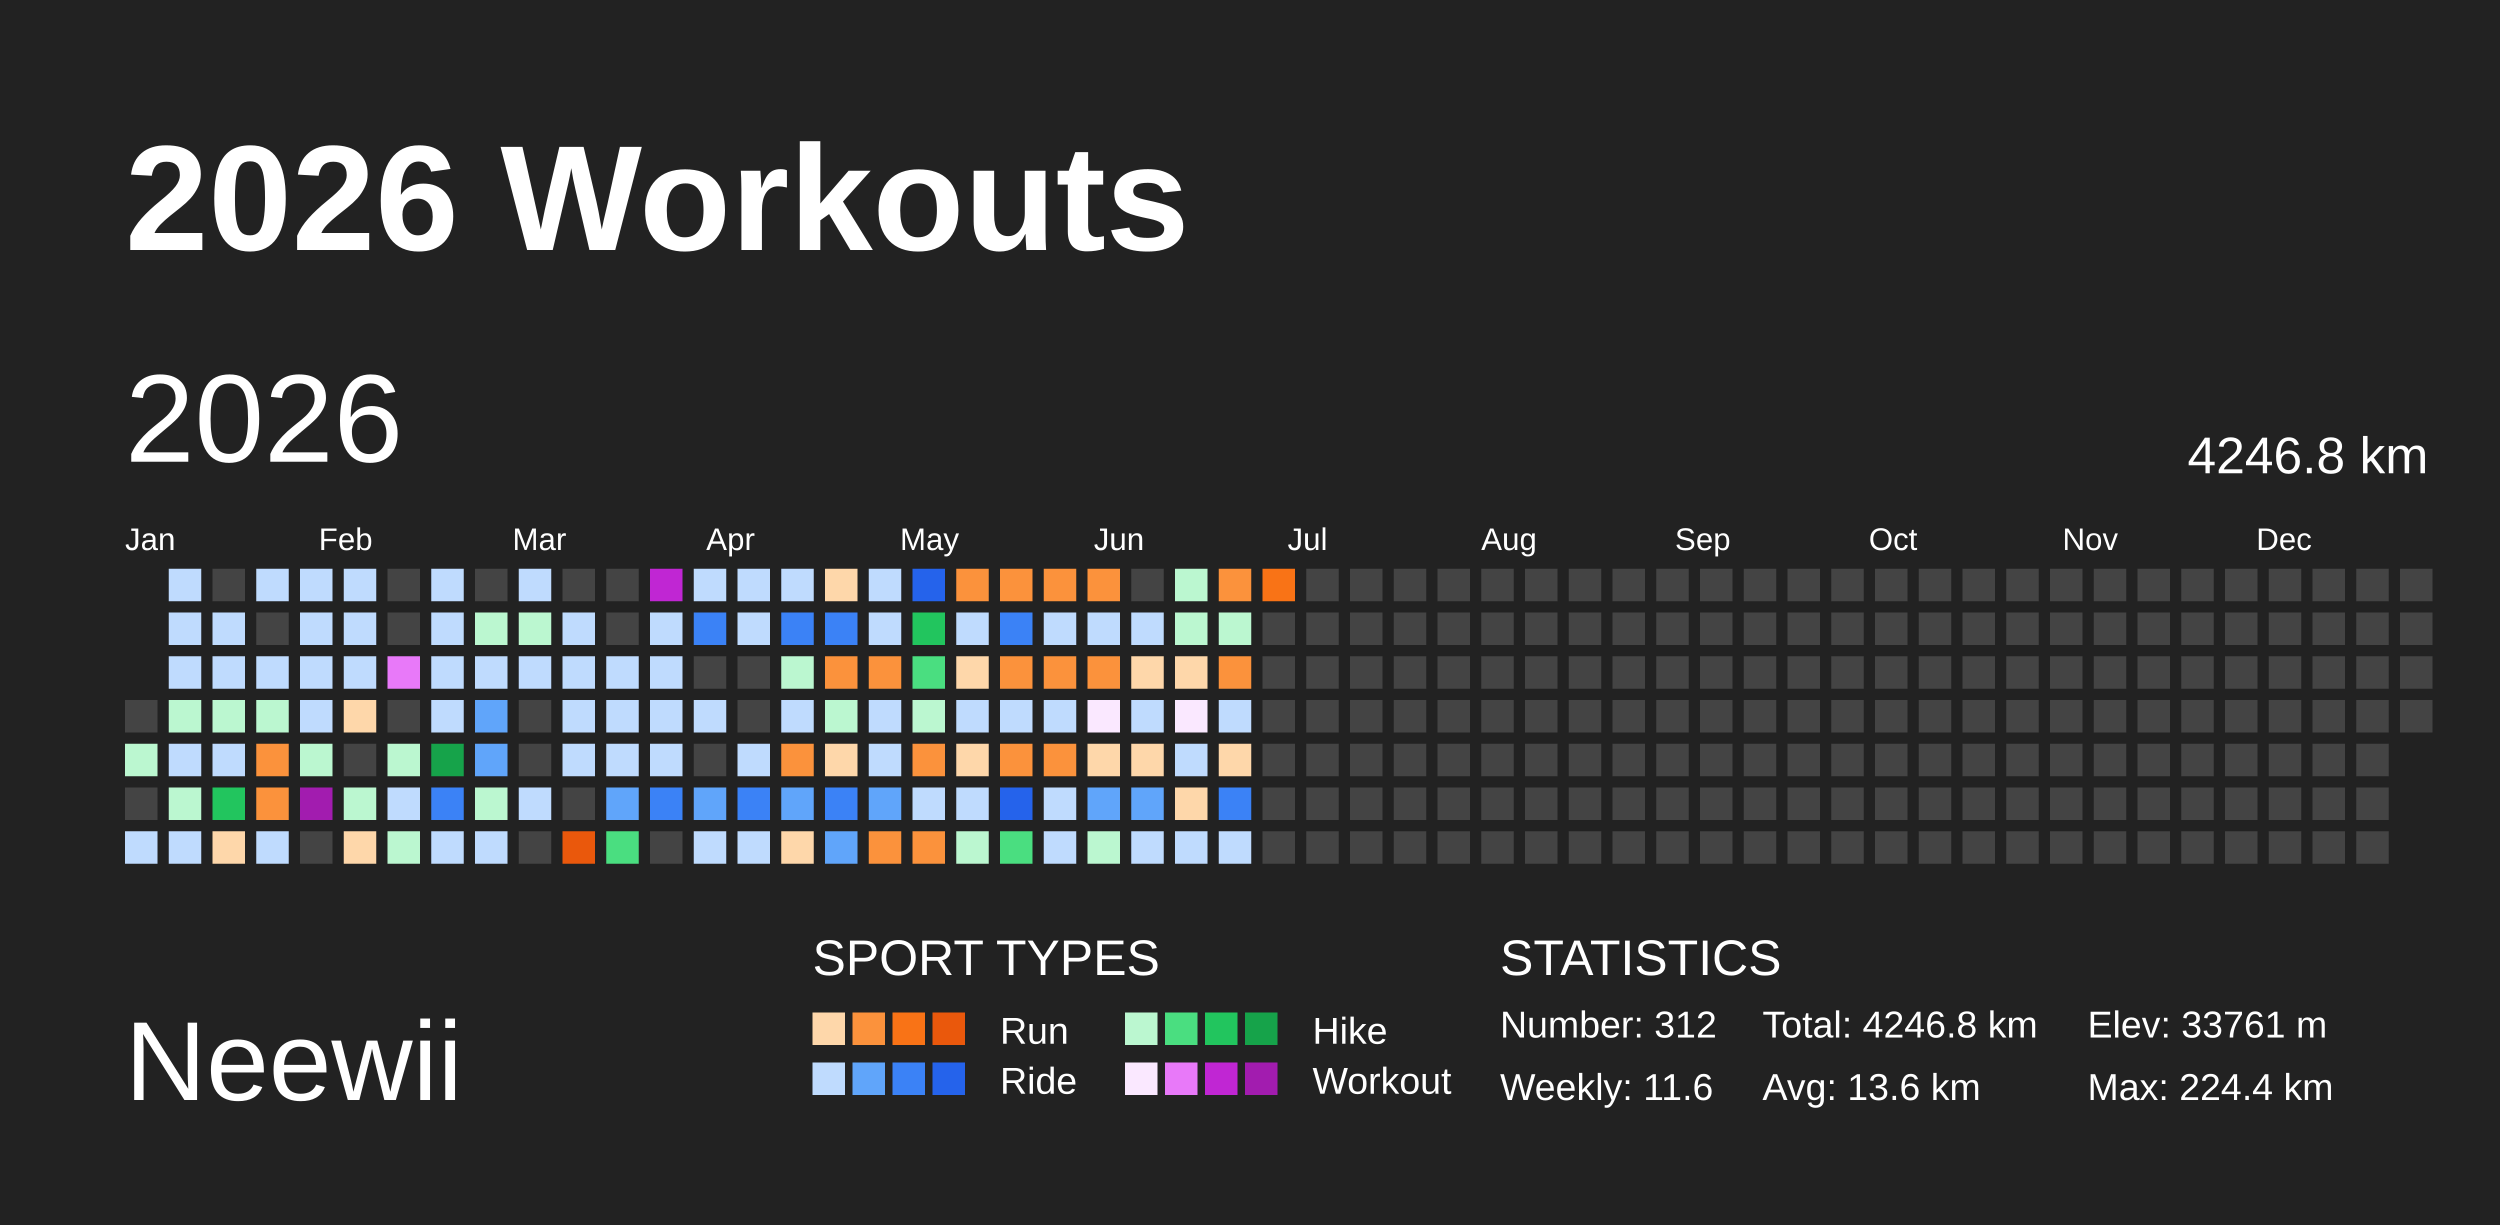
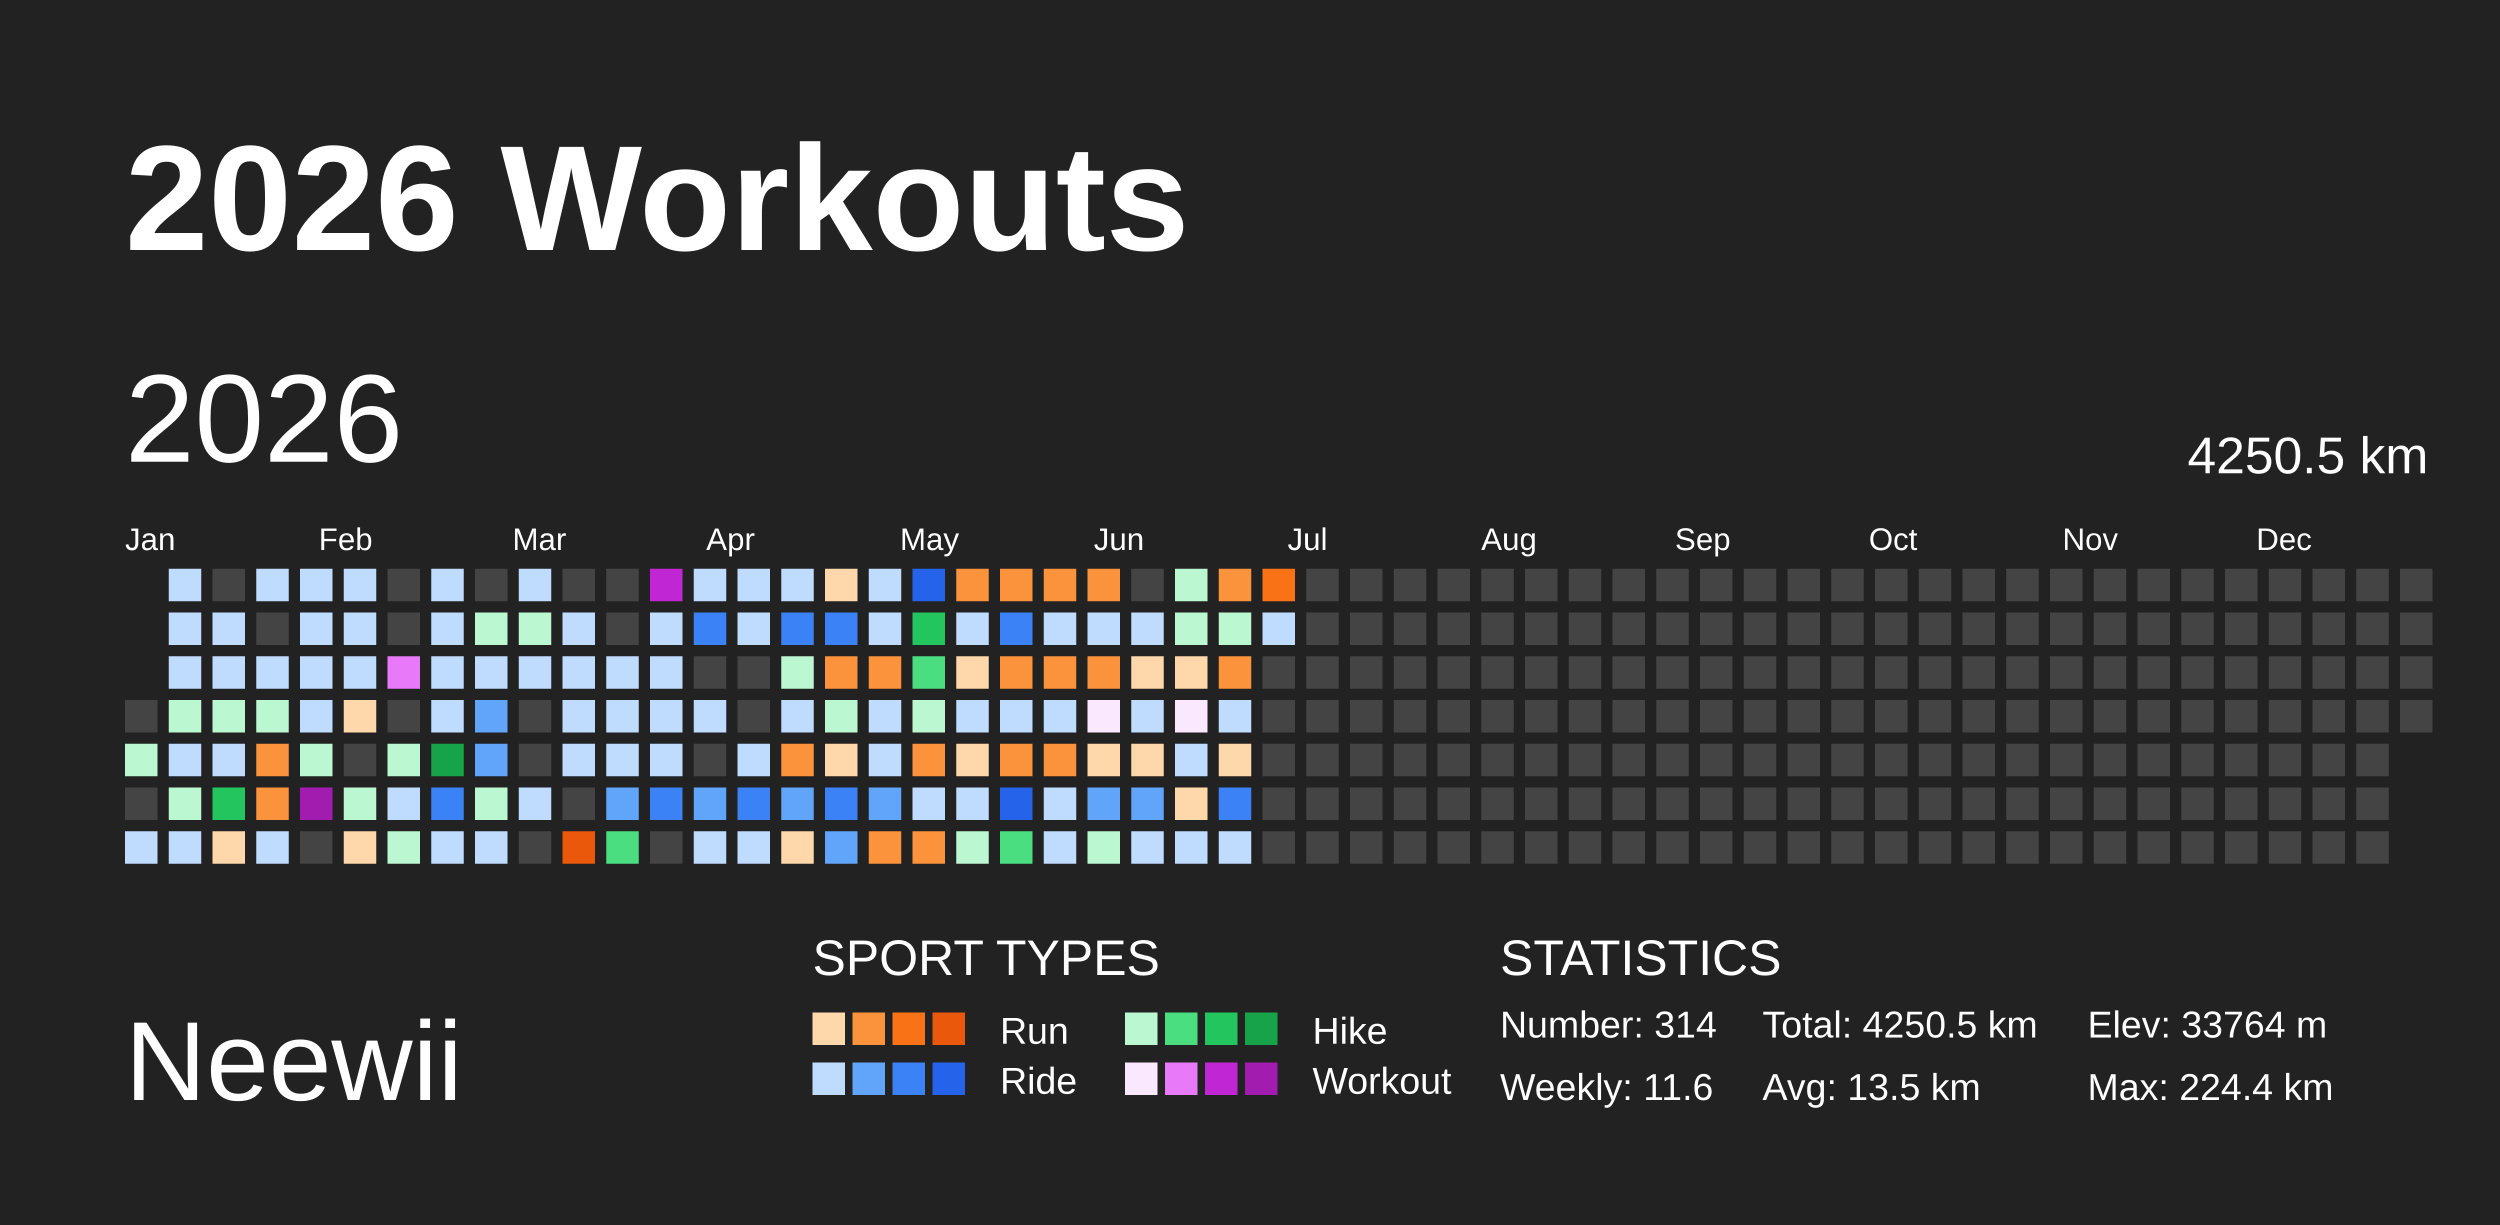
<svg xmlns="http://www.w3.org/2000/svg" baseProfile="full" height="98mm" version="1.1" viewBox="0,0,200,98" width="200mm">
  <defs />
  <rect fill="#222222" height="98" width="200" x="0" y="0" />
  <text fill="#FFFFFF" style="font-size:12px; font-family:Arial; font-weight:bold;" x="10" y="20">2026 Workouts</text>
  <text fill="#FFFFFF" style="font-size:9px; font-family:Arial" x="10" y="88">Neewii</text>
  <text fill="#FFFFFF" style="font-size:4px; font-family:Arial" x="65" y="78">SPORT TYPES</text>
  <rect fill="#fed7aa" height="2.6" width="2.6" x="65.0" y="81" />
  <rect fill="#fb923c" height="2.6" width="2.6" x="68.2" y="81" />
  <rect fill="#f97316" height="2.6" width="2.6" x="71.4" y="81" />
  <rect fill="#ea580c" height="2.6" width="2.6" x="74.6" y="81" />
  <text fill="#FFFFFF" style="font-size:3px; font-family:Arial" x="80" y="83.5">Run</text>
  <rect fill="#bbf7d0" height="2.6" width="2.6" x="90.0" y="81" />
  <rect fill="#4ade80" height="2.6" width="2.6" x="93.2" y="81" />
  <rect fill="#22c55e" height="2.6" width="2.6" x="96.4" y="81" />
  <rect fill="#16a34a" height="2.6" width="2.6" x="99.6" y="81" />
  <text fill="#FFFFFF" style="font-size:3px; font-family:Arial" x="105" y="83.5">Hike</text>
  <rect fill="#bfdbfe" height="2.6" width="2.6" x="65.0" y="85" />
  <rect fill="#60a5fa" height="2.6" width="2.6" x="68.2" y="85" />
  <rect fill="#3b82f6" height="2.6" width="2.6" x="71.4" y="85" />
  <rect fill="#2563eb" height="2.6" width="2.6" x="74.6" y="85" />
  <text fill="#FFFFFF" style="font-size:3px; font-family:Arial" x="80" y="87.5">Ride</text>
  <rect fill="#fae8ff" height="2.6" width="2.6" x="90.0" y="85" />
  <rect fill="#e879f9" height="2.6" width="2.6" x="93.2" y="85" />
  <rect fill="#c026d3" height="2.6" width="2.6" x="96.4" y="85" />
  <rect fill="#a21caf" height="2.6" width="2.6" x="99.6" y="85" />
  <text fill="#FFFFFF" style="font-size:3px; font-family:Arial" x="105" y="87.5">Workout</text>
  <text fill="#FFFFFF" style="font-size:4px; font-family:Arial" x="120" y="78">STATISTICS</text>
-   <text fill="#FFFFFF" style="font-size:3px; font-family:Arial" x="120" y="83">Number: 312</text>
+   <text fill="#FFFFFF" style="font-size:3px; font-family:Arial" x="120" y="83">Number: 314</text>
  <text fill="#FFFFFF" style="font-size:3px; font-family:Arial" x="120" y="88">Weekly: 11.6</text>
-   <text fill="#FFFFFF" style="font-size:3px; font-family:Arial" x="141" y="83">Total: 4246.8 km</text>
-   <text fill="#FFFFFF" style="font-size:3px; font-family:Arial" x="141" y="88">Avg: 13.6 km</text>
-   <text fill="#FFFFFF" style="font-size:3px; font-family:Arial" x="167" y="83">Elev: 33761 m</text>
+   <text fill="#FFFFFF" style="font-size:3px; font-family:Arial" x="141" y="83">Total: 4250.5 km</text>
+   <text fill="#FFFFFF" style="font-size:3px; font-family:Arial" x="141" y="88">Avg: 13.5 km</text>
+   <text fill="#FFFFFF" style="font-size:3px; font-family:Arial" x="167" y="83">Elev: 33764 m</text>
  <text fill="#FFFFFF" style="font-size:3px; font-family:Arial" x="167" y="88">Max: 224.4 km</text>
  <text dominant-baseline="hanging" fill="#FFFFFF" style="font-size:10.0px; font-family:Arial;" x="10" y="30">2026</text>
-   <text dominant-baseline="hanging" fill="#FFFFFF" style="font-size:4.125px; font-family:Arial;" x="175" y="35">4246.8 km</text>
+   <text dominant-baseline="hanging" fill="#FFFFFF" style="font-size:4.125px; font-family:Arial;" x="175" y="35">4250.5 km</text>
  <text fill="#FFFFFF" style="font-size:2.5px; font-family:Arial" x="10.0" y="44">Jan</text>
  <text fill="#FFFFFF" style="font-size:2.5px; font-family:Arial" x="25.5" y="44">Feb</text>
  <text fill="#FFFFFF" style="font-size:2.5px; font-family:Arial" x="41.0" y="44">Mar</text>
  <text fill="#FFFFFF" style="font-size:2.5px; font-family:Arial" x="56.5" y="44">Apr</text>
  <text fill="#FFFFFF" style="font-size:2.5px; font-family:Arial" x="72.0" y="44">May</text>
  <text fill="#FFFFFF" style="font-size:2.5px; font-family:Arial" x="87.5" y="44">Jun</text>
  <text fill="#FFFFFF" style="font-size:2.5px; font-family:Arial" x="103.0" y="44">Jul</text>
  <text fill="#FFFFFF" style="font-size:2.5px; font-family:Arial" x="118.5" y="44">Aug</text>
  <text fill="#FFFFFF" style="font-size:2.5px; font-family:Arial" x="134.0" y="44">Sep</text>
  <text fill="#FFFFFF" style="font-size:2.5px; font-family:Arial" x="149.5" y="44">Oct</text>
  <text fill="#FFFFFF" style="font-size:2.5px; font-family:Arial" x="165.0" y="44">Nov</text>
  <text fill="#FFFFFF" style="font-size:2.5px; font-family:Arial" x="180.5" y="44">Dec</text>
  <rect fill="#444444" height="2.6" width="2.6" x="10.0" y="56.0" />
  <rect fill="#bbf7d0" height="2.6" width="2.6" x="10.0" y="59.5" />
  <rect fill="#444444" height="2.6" width="2.6" x="10.0" y="63.0" />
  <rect fill="#bfdbfe" height="2.6" width="2.6" x="10.0" y="66.5" />
  <rect fill="#bfdbfe" height="2.6" width="2.6" x="13.5" y="45.5" />
  <rect fill="#bfdbfe" height="2.6" width="2.6" x="13.5" y="49.0" />
  <rect fill="#bfdbfe" height="2.6" width="2.6" x="13.5" y="52.5" />
  <rect fill="#bbf7d0" height="2.6" width="2.6" x="13.5" y="56.0" />
  <rect fill="#bfdbfe" height="2.6" width="2.6" x="13.5" y="59.5" />
  <rect fill="#bbf7d0" height="2.6" width="2.6" x="13.5" y="63.0" />
  <rect fill="#bfdbfe" height="2.6" width="2.6" x="13.5" y="66.5" />
  <rect fill="#444444" height="2.6" width="2.6" x="17.0" y="45.5" />
  <rect fill="#bfdbfe" height="2.6" width="2.6" x="17.0" y="49.0" />
  <rect fill="#bfdbfe" height="2.6" width="2.6" x="17.0" y="52.5" />
  <rect fill="#bbf7d0" height="2.6" width="2.6" x="17.0" y="56.0" />
  <rect fill="#bfdbfe" height="2.6" width="2.6" x="17.0" y="59.5" />
  <rect fill="#22c55e" height="2.6" width="2.6" x="17.0" y="63.0" />
  <rect fill="#fed7aa" height="2.6" width="2.6" x="17.0" y="66.5" />
  <rect fill="#bfdbfe" height="2.6" width="2.6" x="20.5" y="45.5" />
  <rect fill="#444444" height="2.6" width="2.6" x="20.5" y="49.0" />
  <rect fill="#bfdbfe" height="2.6" width="2.6" x="20.5" y="52.5" />
  <rect fill="#bbf7d0" height="2.6" width="2.6" x="20.5" y="56.0" />
  <rect fill="#fb923c" height="2.6" width="2.6" x="20.5" y="59.5" />
  <rect fill="#fb923c" height="2.6" width="2.6" x="20.5" y="63.0" />
  <rect fill="#bfdbfe" height="2.6" width="2.6" x="20.5" y="66.5" />
  <rect fill="#bfdbfe" height="2.6" width="2.6" x="24.0" y="45.5" />
  <rect fill="#bfdbfe" height="2.6" width="2.6" x="24.0" y="49.0" />
  <rect fill="#bfdbfe" height="2.6" width="2.6" x="24.0" y="52.5" />
  <rect fill="#bfdbfe" height="2.6" width="2.6" x="24.0" y="56.0" />
  <rect fill="#bbf7d0" height="2.6" width="2.6" x="24.0" y="59.5" />
  <rect fill="#a21caf" height="2.6" width="2.6" x="24.0" y="63.0" />
  <rect fill="#444444" height="2.6" width="2.6" x="24.0" y="66.5" />
  <rect fill="#bfdbfe" height="2.6" width="2.6" x="27.5" y="45.5" />
  <rect fill="#bfdbfe" height="2.6" width="2.6" x="27.5" y="49.0" />
  <rect fill="#bfdbfe" height="2.6" width="2.6" x="27.5" y="52.5" />
  <rect fill="#fed7aa" height="2.6" width="2.6" x="27.5" y="56.0" />
  <rect fill="#444444" height="2.6" width="2.6" x="27.5" y="59.5" />
  <rect fill="#bbf7d0" height="2.6" width="2.6" x="27.5" y="63.0" />
  <rect fill="#fed7aa" height="2.6" width="2.6" x="27.5" y="66.5" />
  <rect fill="#444444" height="2.6" width="2.6" x="31.0" y="45.5" />
  <rect fill="#444444" height="2.6" width="2.6" x="31.0" y="49.0" />
  <rect fill="#e879f9" height="2.6" width="2.6" x="31.0" y="52.5" />
  <rect fill="#444444" height="2.6" width="2.6" x="31.0" y="56.0" />
  <rect fill="#bbf7d0" height="2.6" width="2.6" x="31.0" y="59.5" />
  <rect fill="#bfdbfe" height="2.6" width="2.6" x="31.0" y="63.0" />
  <rect fill="#bbf7d0" height="2.6" width="2.6" x="31.0" y="66.5" />
  <rect fill="#bfdbfe" height="2.6" width="2.6" x="34.5" y="45.5" />
  <rect fill="#bfdbfe" height="2.6" width="2.6" x="34.5" y="49.0" />
  <rect fill="#bfdbfe" height="2.6" width="2.6" x="34.5" y="52.5" />
  <rect fill="#bfdbfe" height="2.6" width="2.6" x="34.5" y="56.0" />
  <rect fill="#16a34a" height="2.6" width="2.6" x="34.5" y="59.5" />
  <rect fill="#3b82f6" height="2.6" width="2.6" x="34.5" y="63.0" />
  <rect fill="#bfdbfe" height="2.6" width="2.6" x="34.5" y="66.5" />
  <rect fill="#444444" height="2.6" width="2.6" x="38.0" y="45.5" />
  <rect fill="#bbf7d0" height="2.6" width="2.6" x="38.0" y="49.0" />
  <rect fill="#bfdbfe" height="2.6" width="2.6" x="38.0" y="52.5" />
  <rect fill="#60a5fa" height="2.6" width="2.6" x="38.0" y="56.0" />
  <rect fill="#60a5fa" height="2.6" width="2.6" x="38.0" y="59.5" />
  <rect fill="#bbf7d0" height="2.6" width="2.6" x="38.0" y="63.0" />
  <rect fill="#bfdbfe" height="2.6" width="2.6" x="38.0" y="66.5" />
  <rect fill="#bfdbfe" height="2.6" width="2.6" x="41.5" y="45.5" />
  <rect fill="#bbf7d0" height="2.6" width="2.6" x="41.5" y="49.0" />
  <rect fill="#bfdbfe" height="2.6" width="2.6" x="41.5" y="52.5" />
  <rect fill="#444444" height="2.6" width="2.6" x="41.5" y="56.0" />
  <rect fill="#444444" height="2.6" width="2.6" x="41.5" y="59.5" />
  <rect fill="#bfdbfe" height="2.6" width="2.6" x="41.5" y="63.0" />
  <rect fill="#444444" height="2.6" width="2.6" x="41.5" y="66.5" />
  <rect fill="#444444" height="2.6" width="2.6" x="45.0" y="45.5" />
  <rect fill="#bfdbfe" height="2.6" width="2.6" x="45.0" y="49.0" />
  <rect fill="#bfdbfe" height="2.6" width="2.6" x="45.0" y="52.5" />
  <rect fill="#bfdbfe" height="2.6" width="2.6" x="45.0" y="56.0" />
  <rect fill="#bfdbfe" height="2.6" width="2.6" x="45.0" y="59.5" />
  <rect fill="#444444" height="2.6" width="2.6" x="45.0" y="63.0" />
  <rect fill="#ea580c" height="2.6" width="2.6" x="45.0" y="66.5" />
  <rect fill="#444444" height="2.6" width="2.6" x="48.5" y="45.5" />
  <rect fill="#444444" height="2.6" width="2.6" x="48.5" y="49.0" />
  <rect fill="#bfdbfe" height="2.6" width="2.6" x="48.5" y="52.5" />
  <rect fill="#bfdbfe" height="2.6" width="2.6" x="48.5" y="56.0" />
  <rect fill="#bfdbfe" height="2.6" width="2.6" x="48.5" y="59.5" />
  <rect fill="#60a5fa" height="2.6" width="2.6" x="48.5" y="63.0" />
  <rect fill="#4ade80" height="2.6" width="2.6" x="48.5" y="66.5" />
  <rect fill="#c026d3" height="2.6" width="2.6" x="52.0" y="45.5" />
  <rect fill="#bfdbfe" height="2.6" width="2.6" x="52.0" y="49.0" />
  <rect fill="#bfdbfe" height="2.6" width="2.6" x="52.0" y="52.5" />
  <rect fill="#bfdbfe" height="2.6" width="2.6" x="52.0" y="56.0" />
  <rect fill="#bfdbfe" height="2.6" width="2.6" x="52.0" y="59.5" />
  <rect fill="#3b82f6" height="2.6" width="2.6" x="52.0" y="63.0" />
  <rect fill="#444444" height="2.6" width="2.6" x="52.0" y="66.5" />
  <rect fill="#bfdbfe" height="2.6" width="2.6" x="55.5" y="45.5" />
  <rect fill="#3b82f6" height="2.6" width="2.6" x="55.5" y="49.0" />
  <rect fill="#444444" height="2.6" width="2.6" x="55.5" y="52.5" />
  <rect fill="#bfdbfe" height="2.6" width="2.6" x="55.5" y="56.0" />
  <rect fill="#444444" height="2.6" width="2.6" x="55.5" y="59.5" />
  <rect fill="#60a5fa" height="2.6" width="2.6" x="55.5" y="63.0" />
  <rect fill="#bfdbfe" height="2.6" width="2.6" x="55.5" y="66.5" />
  <rect fill="#bfdbfe" height="2.6" width="2.6" x="59.0" y="45.5" />
  <rect fill="#bfdbfe" height="2.6" width="2.6" x="59.0" y="49.0" />
  <rect fill="#444444" height="2.6" width="2.6" x="59.0" y="52.5" />
  <rect fill="#444444" height="2.6" width="2.6" x="59.0" y="56.0" />
  <rect fill="#bfdbfe" height="2.6" width="2.6" x="59.0" y="59.5" />
  <rect fill="#3b82f6" height="2.6" width="2.6" x="59.0" y="63.0" />
  <rect fill="#bfdbfe" height="2.6" width="2.6" x="59.0" y="66.5" />
  <rect fill="#bfdbfe" height="2.6" width="2.6" x="62.5" y="45.5" />
  <rect fill="#3b82f6" height="2.6" width="2.6" x="62.5" y="49.0" />
  <rect fill="#bbf7d0" height="2.6" width="2.6" x="62.5" y="52.5" />
  <rect fill="#bfdbfe" height="2.6" width="2.6" x="62.5" y="56.0" />
  <rect fill="#fb923c" height="2.6" width="2.6" x="62.5" y="59.5" />
  <rect fill="#60a5fa" height="2.6" width="2.6" x="62.5" y="63.0" />
  <rect fill="#fed7aa" height="2.6" width="2.6" x="62.5" y="66.5" />
  <rect fill="#fed7aa" height="2.6" width="2.6" x="66.0" y="45.5" />
  <rect fill="#3b82f6" height="2.6" width="2.6" x="66.0" y="49.0" />
  <rect fill="#fb923c" height="2.6" width="2.6" x="66.0" y="52.5" />
  <rect fill="#bbf7d0" height="2.6" width="2.6" x="66.0" y="56.0" />
  <rect fill="#fed7aa" height="2.6" width="2.6" x="66.0" y="59.5" />
  <rect fill="#3b82f6" height="2.6" width="2.6" x="66.0" y="63.0" />
  <rect fill="#60a5fa" height="2.6" width="2.6" x="66.0" y="66.5" />
  <rect fill="#bfdbfe" height="2.6" width="2.6" x="69.5" y="45.5" />
  <rect fill="#bfdbfe" height="2.6" width="2.6" x="69.5" y="49.0" />
  <rect fill="#fb923c" height="2.6" width="2.6" x="69.5" y="52.5" />
  <rect fill="#bfdbfe" height="2.6" width="2.6" x="69.5" y="56.0" />
  <rect fill="#bfdbfe" height="2.6" width="2.6" x="69.5" y="59.5" />
  <rect fill="#60a5fa" height="2.6" width="2.6" x="69.5" y="63.0" />
  <rect fill="#fb923c" height="2.6" width="2.6" x="69.5" y="66.5" />
  <rect fill="#2563eb" height="2.6" width="2.6" x="73.0" y="45.5" />
  <rect fill="#22c55e" height="2.6" width="2.6" x="73.0" y="49.0" />
  <rect fill="#4ade80" height="2.6" width="2.6" x="73.0" y="52.5" />
  <rect fill="#bbf7d0" height="2.6" width="2.6" x="73.0" y="56.0" />
  <rect fill="#fb923c" height="2.6" width="2.6" x="73.0" y="59.5" />
  <rect fill="#bfdbfe" height="2.6" width="2.6" x="73.0" y="63.0" />
  <rect fill="#fb923c" height="2.6" width="2.6" x="73.0" y="66.5" />
  <rect fill="#fb923c" height="2.6" width="2.6" x="76.5" y="45.5" />
  <rect fill="#bfdbfe" height="2.6" width="2.6" x="76.5" y="49.0" />
  <rect fill="#fed7aa" height="2.6" width="2.6" x="76.5" y="52.5" />
  <rect fill="#bfdbfe" height="2.6" width="2.6" x="76.5" y="56.0" />
  <rect fill="#fed7aa" height="2.6" width="2.6" x="76.5" y="59.5" />
  <rect fill="#bfdbfe" height="2.6" width="2.6" x="76.5" y="63.0" />
  <rect fill="#bbf7d0" height="2.6" width="2.6" x="76.5" y="66.5" />
  <rect fill="#fb923c" height="2.6" width="2.6" x="80.0" y="45.5" />
  <rect fill="#3b82f6" height="2.6" width="2.6" x="80.0" y="49.0" />
  <rect fill="#fb923c" height="2.6" width="2.6" x="80.0" y="52.5" />
  <rect fill="#bfdbfe" height="2.6" width="2.6" x="80.0" y="56.0" />
  <rect fill="#fb923c" height="2.6" width="2.6" x="80.0" y="59.5" />
  <rect fill="#2563eb" height="2.6" width="2.6" x="80.0" y="63.0" />
  <rect fill="#4ade80" height="2.6" width="2.6" x="80.0" y="66.5" />
  <rect fill="#fb923c" height="2.6" width="2.6" x="83.5" y="45.5" />
  <rect fill="#bfdbfe" height="2.6" width="2.6" x="83.5" y="49.0" />
  <rect fill="#fb923c" height="2.6" width="2.6" x="83.5" y="52.5" />
  <rect fill="#bfdbfe" height="2.6" width="2.6" x="83.5" y="56.0" />
  <rect fill="#fb923c" height="2.6" width="2.6" x="83.5" y="59.5" />
  <rect fill="#bfdbfe" height="2.6" width="2.6" x="83.5" y="63.0" />
  <rect fill="#bfdbfe" height="2.6" width="2.6" x="83.5" y="66.5" />
  <rect fill="#fb923c" height="2.6" width="2.6" x="87.0" y="45.5" />
  <rect fill="#bfdbfe" height="2.6" width="2.6" x="87.0" y="49.0" />
  <rect fill="#fb923c" height="2.6" width="2.6" x="87.0" y="52.5" />
  <rect fill="#fae8ff" height="2.6" width="2.6" x="87.0" y="56.0" />
  <rect fill="#fed7aa" height="2.6" width="2.6" x="87.0" y="59.5" />
  <rect fill="#60a5fa" height="2.6" width="2.6" x="87.0" y="63.0" />
  <rect fill="#bbf7d0" height="2.6" width="2.6" x="87.0" y="66.5" />
  <rect fill="#444444" height="2.6" width="2.6" x="90.5" y="45.5" />
  <rect fill="#bfdbfe" height="2.6" width="2.6" x="90.5" y="49.0" />
  <rect fill="#fed7aa" height="2.6" width="2.6" x="90.5" y="52.5" />
  <rect fill="#bfdbfe" height="2.6" width="2.6" x="90.5" y="56.0" />
  <rect fill="#fed7aa" height="2.6" width="2.6" x="90.5" y="59.5" />
  <rect fill="#60a5fa" height="2.6" width="2.6" x="90.5" y="63.0" />
  <rect fill="#bfdbfe" height="2.6" width="2.6" x="90.5" y="66.5" />
  <rect fill="#bbf7d0" height="2.6" width="2.6" x="94.0" y="45.5" />
  <rect fill="#bbf7d0" height="2.6" width="2.6" x="94.0" y="49.0" />
  <rect fill="#fed7aa" height="2.6" width="2.6" x="94.0" y="52.5" />
  <rect fill="#fae8ff" height="2.6" width="2.6" x="94.0" y="56.0" />
  <rect fill="#bfdbfe" height="2.6" width="2.6" x="94.0" y="59.5" />
  <rect fill="#fed7aa" height="2.6" width="2.6" x="94.0" y="63.0" />
  <rect fill="#bfdbfe" height="2.6" width="2.6" x="94.0" y="66.5" />
  <rect fill="#fb923c" height="2.6" width="2.6" x="97.5" y="45.5" />
  <rect fill="#bbf7d0" height="2.6" width="2.6" x="97.5" y="49.0" />
  <rect fill="#fb923c" height="2.6" width="2.6" x="97.5" y="52.5" />
  <rect fill="#bfdbfe" height="2.6" width="2.6" x="97.5" y="56.0" />
  <rect fill="#fed7aa" height="2.6" width="2.6" x="97.5" y="59.5" />
  <rect fill="#3b82f6" height="2.6" width="2.6" x="97.5" y="63.0" />
  <rect fill="#bfdbfe" height="2.6" width="2.6" x="97.5" y="66.5" />
  <rect fill="#f97316" height="2.6" width="2.6" x="101.0" y="45.5" />
-   <rect fill="#444444" height="2.6" width="2.6" x="101.0" y="49.0" />
+   <rect fill="#bfdbfe" height="2.6" width="2.6" x="101.0" y="49.0" />
  <rect fill="#444444" height="2.6" width="2.6" x="101.0" y="52.5" />
  <rect fill="#444444" height="2.6" width="2.6" x="101.0" y="56.0" />
  <rect fill="#444444" height="2.6" width="2.6" x="101.0" y="59.5" />
  <rect fill="#444444" height="2.6" width="2.6" x="101.0" y="63.0" />
  <rect fill="#444444" height="2.6" width="2.6" x="101.0" y="66.5" />
  <rect fill="#444444" height="2.6" width="2.6" x="104.5" y="45.5" />
  <rect fill="#444444" height="2.6" width="2.6" x="104.5" y="49.0" />
  <rect fill="#444444" height="2.6" width="2.6" x="104.5" y="52.5" />
  <rect fill="#444444" height="2.6" width="2.6" x="104.5" y="56.0" />
  <rect fill="#444444" height="2.6" width="2.6" x="104.5" y="59.5" />
  <rect fill="#444444" height="2.6" width="2.6" x="104.5" y="63.0" />
  <rect fill="#444444" height="2.6" width="2.6" x="104.5" y="66.5" />
  <rect fill="#444444" height="2.6" width="2.6" x="108.0" y="45.5" />
  <rect fill="#444444" height="2.6" width="2.6" x="108.0" y="49.0" />
  <rect fill="#444444" height="2.6" width="2.6" x="108.0" y="52.5" />
  <rect fill="#444444" height="2.6" width="2.6" x="108.0" y="56.0" />
  <rect fill="#444444" height="2.6" width="2.6" x="108.0" y="59.5" />
  <rect fill="#444444" height="2.6" width="2.6" x="108.0" y="63.0" />
  <rect fill="#444444" height="2.6" width="2.6" x="108.0" y="66.5" />
  <rect fill="#444444" height="2.6" width="2.6" x="111.5" y="45.5" />
  <rect fill="#444444" height="2.6" width="2.6" x="111.5" y="49.0" />
  <rect fill="#444444" height="2.6" width="2.6" x="111.5" y="52.5" />
  <rect fill="#444444" height="2.6" width="2.6" x="111.5" y="56.0" />
  <rect fill="#444444" height="2.6" width="2.6" x="111.5" y="59.5" />
  <rect fill="#444444" height="2.6" width="2.6" x="111.5" y="63.0" />
  <rect fill="#444444" height="2.6" width="2.6" x="111.5" y="66.5" />
  <rect fill="#444444" height="2.6" width="2.6" x="115.0" y="45.5" />
  <rect fill="#444444" height="2.6" width="2.6" x="115.0" y="49.0" />
  <rect fill="#444444" height="2.6" width="2.6" x="115.0" y="52.5" />
  <rect fill="#444444" height="2.6" width="2.6" x="115.0" y="56.0" />
  <rect fill="#444444" height="2.6" width="2.6" x="115.0" y="59.5" />
  <rect fill="#444444" height="2.6" width="2.6" x="115.0" y="63.0" />
  <rect fill="#444444" height="2.6" width="2.6" x="115.0" y="66.5" />
  <rect fill="#444444" height="2.6" width="2.6" x="118.5" y="45.5" />
  <rect fill="#444444" height="2.6" width="2.6" x="118.5" y="49.0" />
  <rect fill="#444444" height="2.6" width="2.6" x="118.5" y="52.5" />
  <rect fill="#444444" height="2.6" width="2.6" x="118.5" y="56.0" />
  <rect fill="#444444" height="2.6" width="2.6" x="118.5" y="59.5" />
  <rect fill="#444444" height="2.6" width="2.6" x="118.5" y="63.0" />
  <rect fill="#444444" height="2.6" width="2.6" x="118.5" y="66.5" />
  <rect fill="#444444" height="2.6" width="2.6" x="122.0" y="45.5" />
  <rect fill="#444444" height="2.6" width="2.6" x="122.0" y="49.0" />
  <rect fill="#444444" height="2.6" width="2.6" x="122.0" y="52.5" />
  <rect fill="#444444" height="2.6" width="2.6" x="122.0" y="56.0" />
  <rect fill="#444444" height="2.6" width="2.6" x="122.0" y="59.5" />
  <rect fill="#444444" height="2.6" width="2.6" x="122.0" y="63.0" />
  <rect fill="#444444" height="2.6" width="2.6" x="122.0" y="66.5" />
  <rect fill="#444444" height="2.6" width="2.6" x="125.5" y="45.5" />
  <rect fill="#444444" height="2.6" width="2.6" x="125.5" y="49.0" />
  <rect fill="#444444" height="2.6" width="2.6" x="125.5" y="52.5" />
  <rect fill="#444444" height="2.6" width="2.6" x="125.5" y="56.0" />
  <rect fill="#444444" height="2.6" width="2.6" x="125.5" y="59.5" />
  <rect fill="#444444" height="2.6" width="2.6" x="125.5" y="63.0" />
  <rect fill="#444444" height="2.6" width="2.6" x="125.5" y="66.5" />
  <rect fill="#444444" height="2.6" width="2.6" x="129.0" y="45.5" />
  <rect fill="#444444" height="2.6" width="2.6" x="129.0" y="49.0" />
  <rect fill="#444444" height="2.6" width="2.6" x="129.0" y="52.5" />
  <rect fill="#444444" height="2.6" width="2.6" x="129.0" y="56.0" />
  <rect fill="#444444" height="2.6" width="2.6" x="129.0" y="59.5" />
  <rect fill="#444444" height="2.6" width="2.6" x="129.0" y="63.0" />
  <rect fill="#444444" height="2.6" width="2.6" x="129.0" y="66.5" />
  <rect fill="#444444" height="2.6" width="2.6" x="132.5" y="45.5" />
  <rect fill="#444444" height="2.6" width="2.6" x="132.5" y="49.0" />
  <rect fill="#444444" height="2.6" width="2.6" x="132.5" y="52.5" />
  <rect fill="#444444" height="2.6" width="2.6" x="132.5" y="56.0" />
  <rect fill="#444444" height="2.6" width="2.6" x="132.5" y="59.5" />
  <rect fill="#444444" height="2.6" width="2.6" x="132.5" y="63.0" />
  <rect fill="#444444" height="2.6" width="2.6" x="132.5" y="66.5" />
  <rect fill="#444444" height="2.6" width="2.6" x="136.0" y="45.5" />
  <rect fill="#444444" height="2.6" width="2.6" x="136.0" y="49.0" />
  <rect fill="#444444" height="2.6" width="2.6" x="136.0" y="52.5" />
  <rect fill="#444444" height="2.6" width="2.6" x="136.0" y="56.0" />
  <rect fill="#444444" height="2.6" width="2.6" x="136.0" y="59.5" />
  <rect fill="#444444" height="2.6" width="2.6" x="136.0" y="63.0" />
  <rect fill="#444444" height="2.6" width="2.6" x="136.0" y="66.5" />
  <rect fill="#444444" height="2.6" width="2.6" x="139.5" y="45.5" />
  <rect fill="#444444" height="2.6" width="2.6" x="139.5" y="49.0" />
  <rect fill="#444444" height="2.6" width="2.6" x="139.5" y="52.5" />
  <rect fill="#444444" height="2.6" width="2.6" x="139.5" y="56.0" />
  <rect fill="#444444" height="2.6" width="2.6" x="139.5" y="59.5" />
  <rect fill="#444444" height="2.6" width="2.6" x="139.5" y="63.0" />
  <rect fill="#444444" height="2.6" width="2.6" x="139.5" y="66.5" />
  <rect fill="#444444" height="2.6" width="2.6" x="143.0" y="45.5" />
  <rect fill="#444444" height="2.6" width="2.6" x="143.0" y="49.0" />
  <rect fill="#444444" height="2.6" width="2.6" x="143.0" y="52.5" />
  <rect fill="#444444" height="2.6" width="2.6" x="143.0" y="56.0" />
  <rect fill="#444444" height="2.6" width="2.6" x="143.0" y="59.5" />
  <rect fill="#444444" height="2.6" width="2.6" x="143.0" y="63.0" />
  <rect fill="#444444" height="2.6" width="2.6" x="143.0" y="66.5" />
  <rect fill="#444444" height="2.6" width="2.6" x="146.5" y="45.5" />
  <rect fill="#444444" height="2.6" width="2.6" x="146.5" y="49.0" />
  <rect fill="#444444" height="2.6" width="2.6" x="146.5" y="52.5" />
  <rect fill="#444444" height="2.6" width="2.6" x="146.5" y="56.0" />
  <rect fill="#444444" height="2.6" width="2.6" x="146.5" y="59.5" />
  <rect fill="#444444" height="2.6" width="2.6" x="146.5" y="63.0" />
  <rect fill="#444444" height="2.6" width="2.6" x="146.5" y="66.5" />
  <rect fill="#444444" height="2.6" width="2.6" x="150.0" y="45.5" />
  <rect fill="#444444" height="2.6" width="2.6" x="150.0" y="49.0" />
  <rect fill="#444444" height="2.6" width="2.6" x="150.0" y="52.5" />
  <rect fill="#444444" height="2.6" width="2.6" x="150.0" y="56.0" />
  <rect fill="#444444" height="2.6" width="2.6" x="150.0" y="59.5" />
  <rect fill="#444444" height="2.6" width="2.6" x="150.0" y="63.0" />
  <rect fill="#444444" height="2.6" width="2.6" x="150.0" y="66.5" />
  <rect fill="#444444" height="2.6" width="2.6" x="153.5" y="45.5" />
  <rect fill="#444444" height="2.6" width="2.6" x="153.5" y="49.0" />
  <rect fill="#444444" height="2.6" width="2.6" x="153.5" y="52.5" />
  <rect fill="#444444" height="2.6" width="2.6" x="153.5" y="56.0" />
  <rect fill="#444444" height="2.6" width="2.6" x="153.5" y="59.5" />
  <rect fill="#444444" height="2.6" width="2.6" x="153.5" y="63.0" />
  <rect fill="#444444" height="2.6" width="2.6" x="153.5" y="66.5" />
  <rect fill="#444444" height="2.6" width="2.6" x="157.0" y="45.5" />
  <rect fill="#444444" height="2.6" width="2.6" x="157.0" y="49.0" />
  <rect fill="#444444" height="2.6" width="2.6" x="157.0" y="52.5" />
  <rect fill="#444444" height="2.6" width="2.6" x="157.0" y="56.0" />
  <rect fill="#444444" height="2.6" width="2.6" x="157.0" y="59.5" />
  <rect fill="#444444" height="2.6" width="2.6" x="157.0" y="63.0" />
  <rect fill="#444444" height="2.6" width="2.6" x="157.0" y="66.5" />
  <rect fill="#444444" height="2.6" width="2.6" x="160.5" y="45.5" />
  <rect fill="#444444" height="2.6" width="2.6" x="160.5" y="49.0" />
  <rect fill="#444444" height="2.6" width="2.6" x="160.5" y="52.5" />
  <rect fill="#444444" height="2.6" width="2.6" x="160.5" y="56.0" />
  <rect fill="#444444" height="2.6" width="2.6" x="160.5" y="59.5" />
  <rect fill="#444444" height="2.6" width="2.6" x="160.5" y="63.0" />
  <rect fill="#444444" height="2.6" width="2.6" x="160.5" y="66.5" />
  <rect fill="#444444" height="2.6" width="2.6" x="164.0" y="45.5" />
  <rect fill="#444444" height="2.6" width="2.6" x="164.0" y="49.0" />
  <rect fill="#444444" height="2.6" width="2.6" x="164.0" y="52.5" />
  <rect fill="#444444" height="2.6" width="2.6" x="164.0" y="56.0" />
  <rect fill="#444444" height="2.6" width="2.6" x="164.0" y="59.5" />
  <rect fill="#444444" height="2.6" width="2.6" x="164.0" y="63.0" />
  <rect fill="#444444" height="2.6" width="2.6" x="164.0" y="66.5" />
  <rect fill="#444444" height="2.6" width="2.6" x="167.5" y="45.5" />
  <rect fill="#444444" height="2.6" width="2.6" x="167.5" y="49.0" />
  <rect fill="#444444" height="2.6" width="2.6" x="167.5" y="52.5" />
  <rect fill="#444444" height="2.6" width="2.6" x="167.5" y="56.0" />
  <rect fill="#444444" height="2.6" width="2.6" x="167.5" y="59.5" />
  <rect fill="#444444" height="2.6" width="2.6" x="167.5" y="63.0" />
  <rect fill="#444444" height="2.6" width="2.6" x="167.5" y="66.5" />
  <rect fill="#444444" height="2.6" width="2.6" x="171.0" y="45.5" />
  <rect fill="#444444" height="2.6" width="2.6" x="171.0" y="49.0" />
  <rect fill="#444444" height="2.6" width="2.6" x="171.0" y="52.5" />
  <rect fill="#444444" height="2.6" width="2.6" x="171.0" y="56.0" />
  <rect fill="#444444" height="2.6" width="2.6" x="171.0" y="59.5" />
  <rect fill="#444444" height="2.6" width="2.6" x="171.0" y="63.0" />
  <rect fill="#444444" height="2.6" width="2.6" x="171.0" y="66.5" />
  <rect fill="#444444" height="2.6" width="2.6" x="174.5" y="45.5" />
  <rect fill="#444444" height="2.6" width="2.6" x="174.5" y="49.0" />
  <rect fill="#444444" height="2.6" width="2.6" x="174.5" y="52.5" />
  <rect fill="#444444" height="2.6" width="2.6" x="174.5" y="56.0" />
  <rect fill="#444444" height="2.6" width="2.6" x="174.5" y="59.5" />
  <rect fill="#444444" height="2.6" width="2.6" x="174.5" y="63.0" />
  <rect fill="#444444" height="2.6" width="2.6" x="174.5" y="66.5" />
  <rect fill="#444444" height="2.6" width="2.6" x="178.0" y="45.5" />
  <rect fill="#444444" height="2.6" width="2.6" x="178.0" y="49.0" />
  <rect fill="#444444" height="2.6" width="2.6" x="178.0" y="52.5" />
  <rect fill="#444444" height="2.6" width="2.6" x="178.0" y="56.0" />
  <rect fill="#444444" height="2.6" width="2.6" x="178.0" y="59.5" />
  <rect fill="#444444" height="2.6" width="2.6" x="178.0" y="63.0" />
  <rect fill="#444444" height="2.6" width="2.6" x="178.0" y="66.5" />
  <rect fill="#444444" height="2.6" width="2.6" x="181.5" y="45.5" />
  <rect fill="#444444" height="2.6" width="2.6" x="181.5" y="49.0" />
  <rect fill="#444444" height="2.6" width="2.6" x="181.5" y="52.5" />
  <rect fill="#444444" height="2.6" width="2.6" x="181.5" y="56.0" />
  <rect fill="#444444" height="2.6" width="2.6" x="181.5" y="59.5" />
  <rect fill="#444444" height="2.6" width="2.6" x="181.5" y="63.0" />
  <rect fill="#444444" height="2.6" width="2.6" x="181.5" y="66.5" />
  <rect fill="#444444" height="2.6" width="2.6" x="185.0" y="45.5" />
  <rect fill="#444444" height="2.6" width="2.6" x="185.0" y="49.0" />
  <rect fill="#444444" height="2.6" width="2.6" x="185.0" y="52.5" />
  <rect fill="#444444" height="2.6" width="2.6" x="185.0" y="56.0" />
  <rect fill="#444444" height="2.6" width="2.6" x="185.0" y="59.5" />
  <rect fill="#444444" height="2.6" width="2.6" x="185.0" y="63.0" />
  <rect fill="#444444" height="2.6" width="2.6" x="185.0" y="66.5" />
  <rect fill="#444444" height="2.6" width="2.6" x="188.5" y="45.5" />
  <rect fill="#444444" height="2.6" width="2.6" x="188.5" y="49.0" />
  <rect fill="#444444" height="2.6" width="2.6" x="188.5" y="52.5" />
  <rect fill="#444444" height="2.6" width="2.6" x="188.5" y="56.0" />
  <rect fill="#444444" height="2.6" width="2.6" x="188.5" y="59.5" />
  <rect fill="#444444" height="2.6" width="2.6" x="188.5" y="63.0" />
  <rect fill="#444444" height="2.6" width="2.6" x="188.5" y="66.5" />
  <rect fill="#444444" height="2.6" width="2.6" x="192.0" y="45.5" />
  <rect fill="#444444" height="2.6" width="2.6" x="192.0" y="49.0" />
  <rect fill="#444444" height="2.6" width="2.6" x="192.0" y="52.5" />
  <rect fill="#444444" height="2.6" width="2.6" x="192.0" y="56.0" />
</svg>
